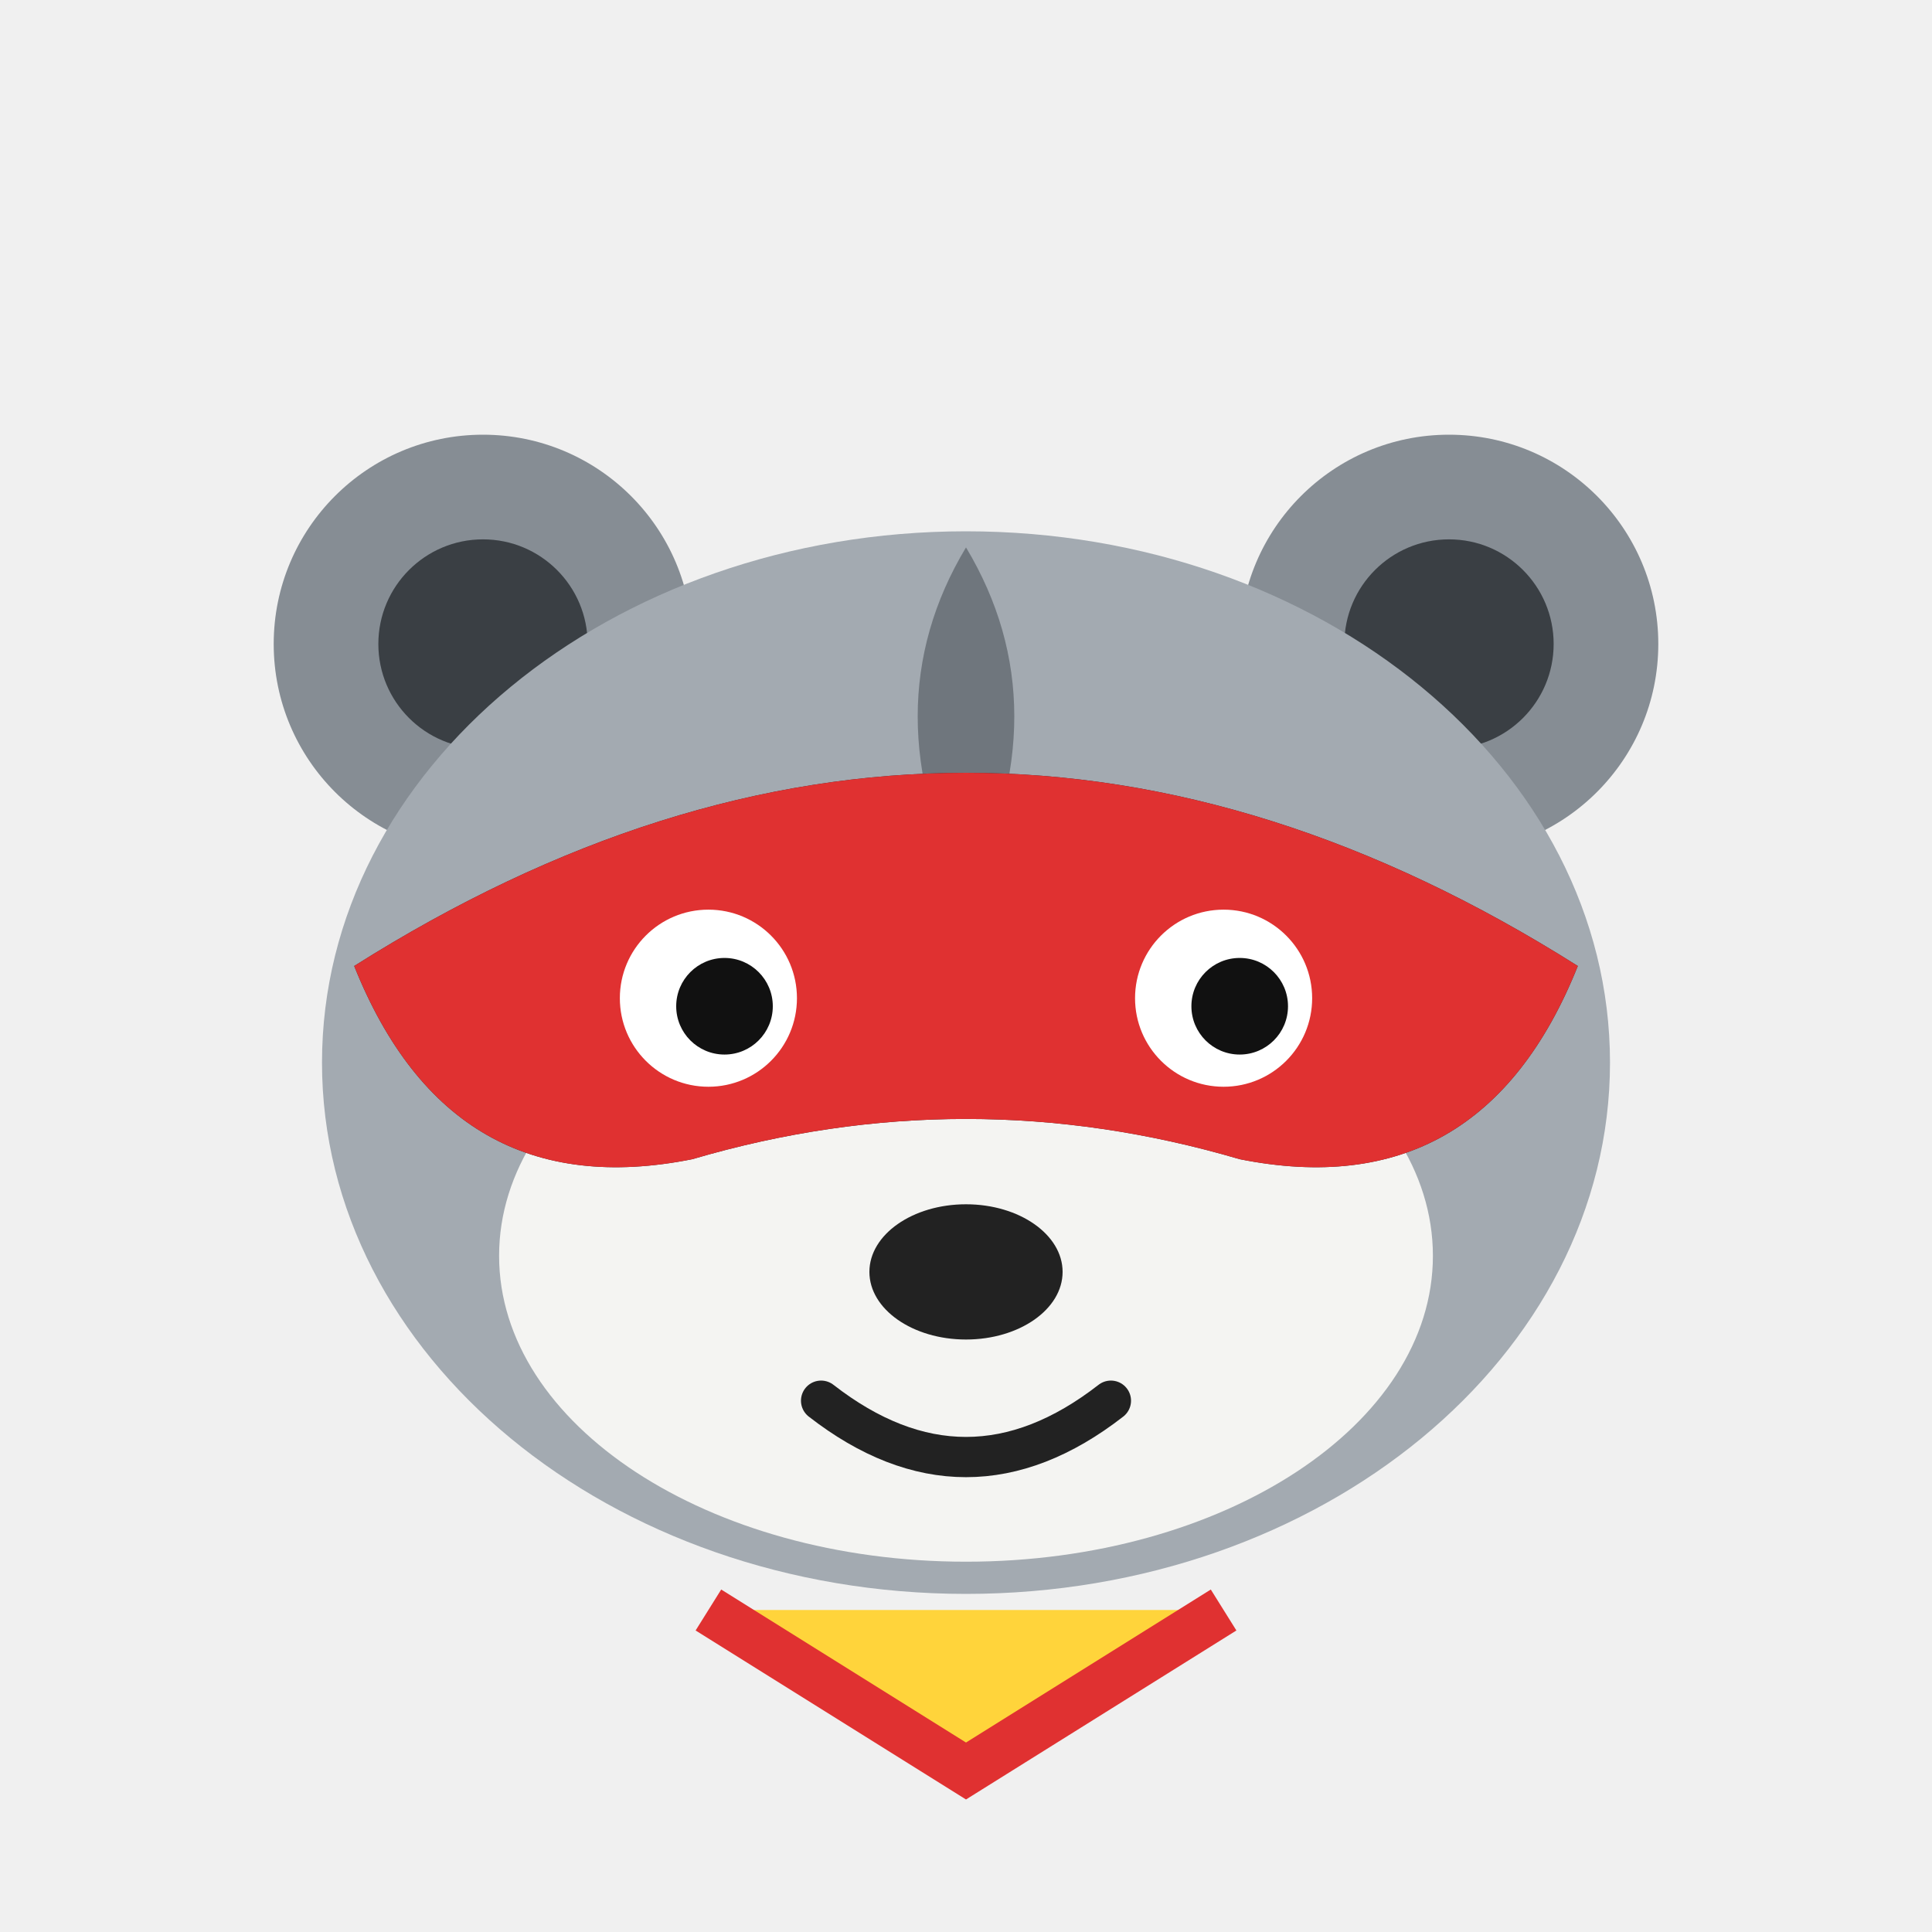
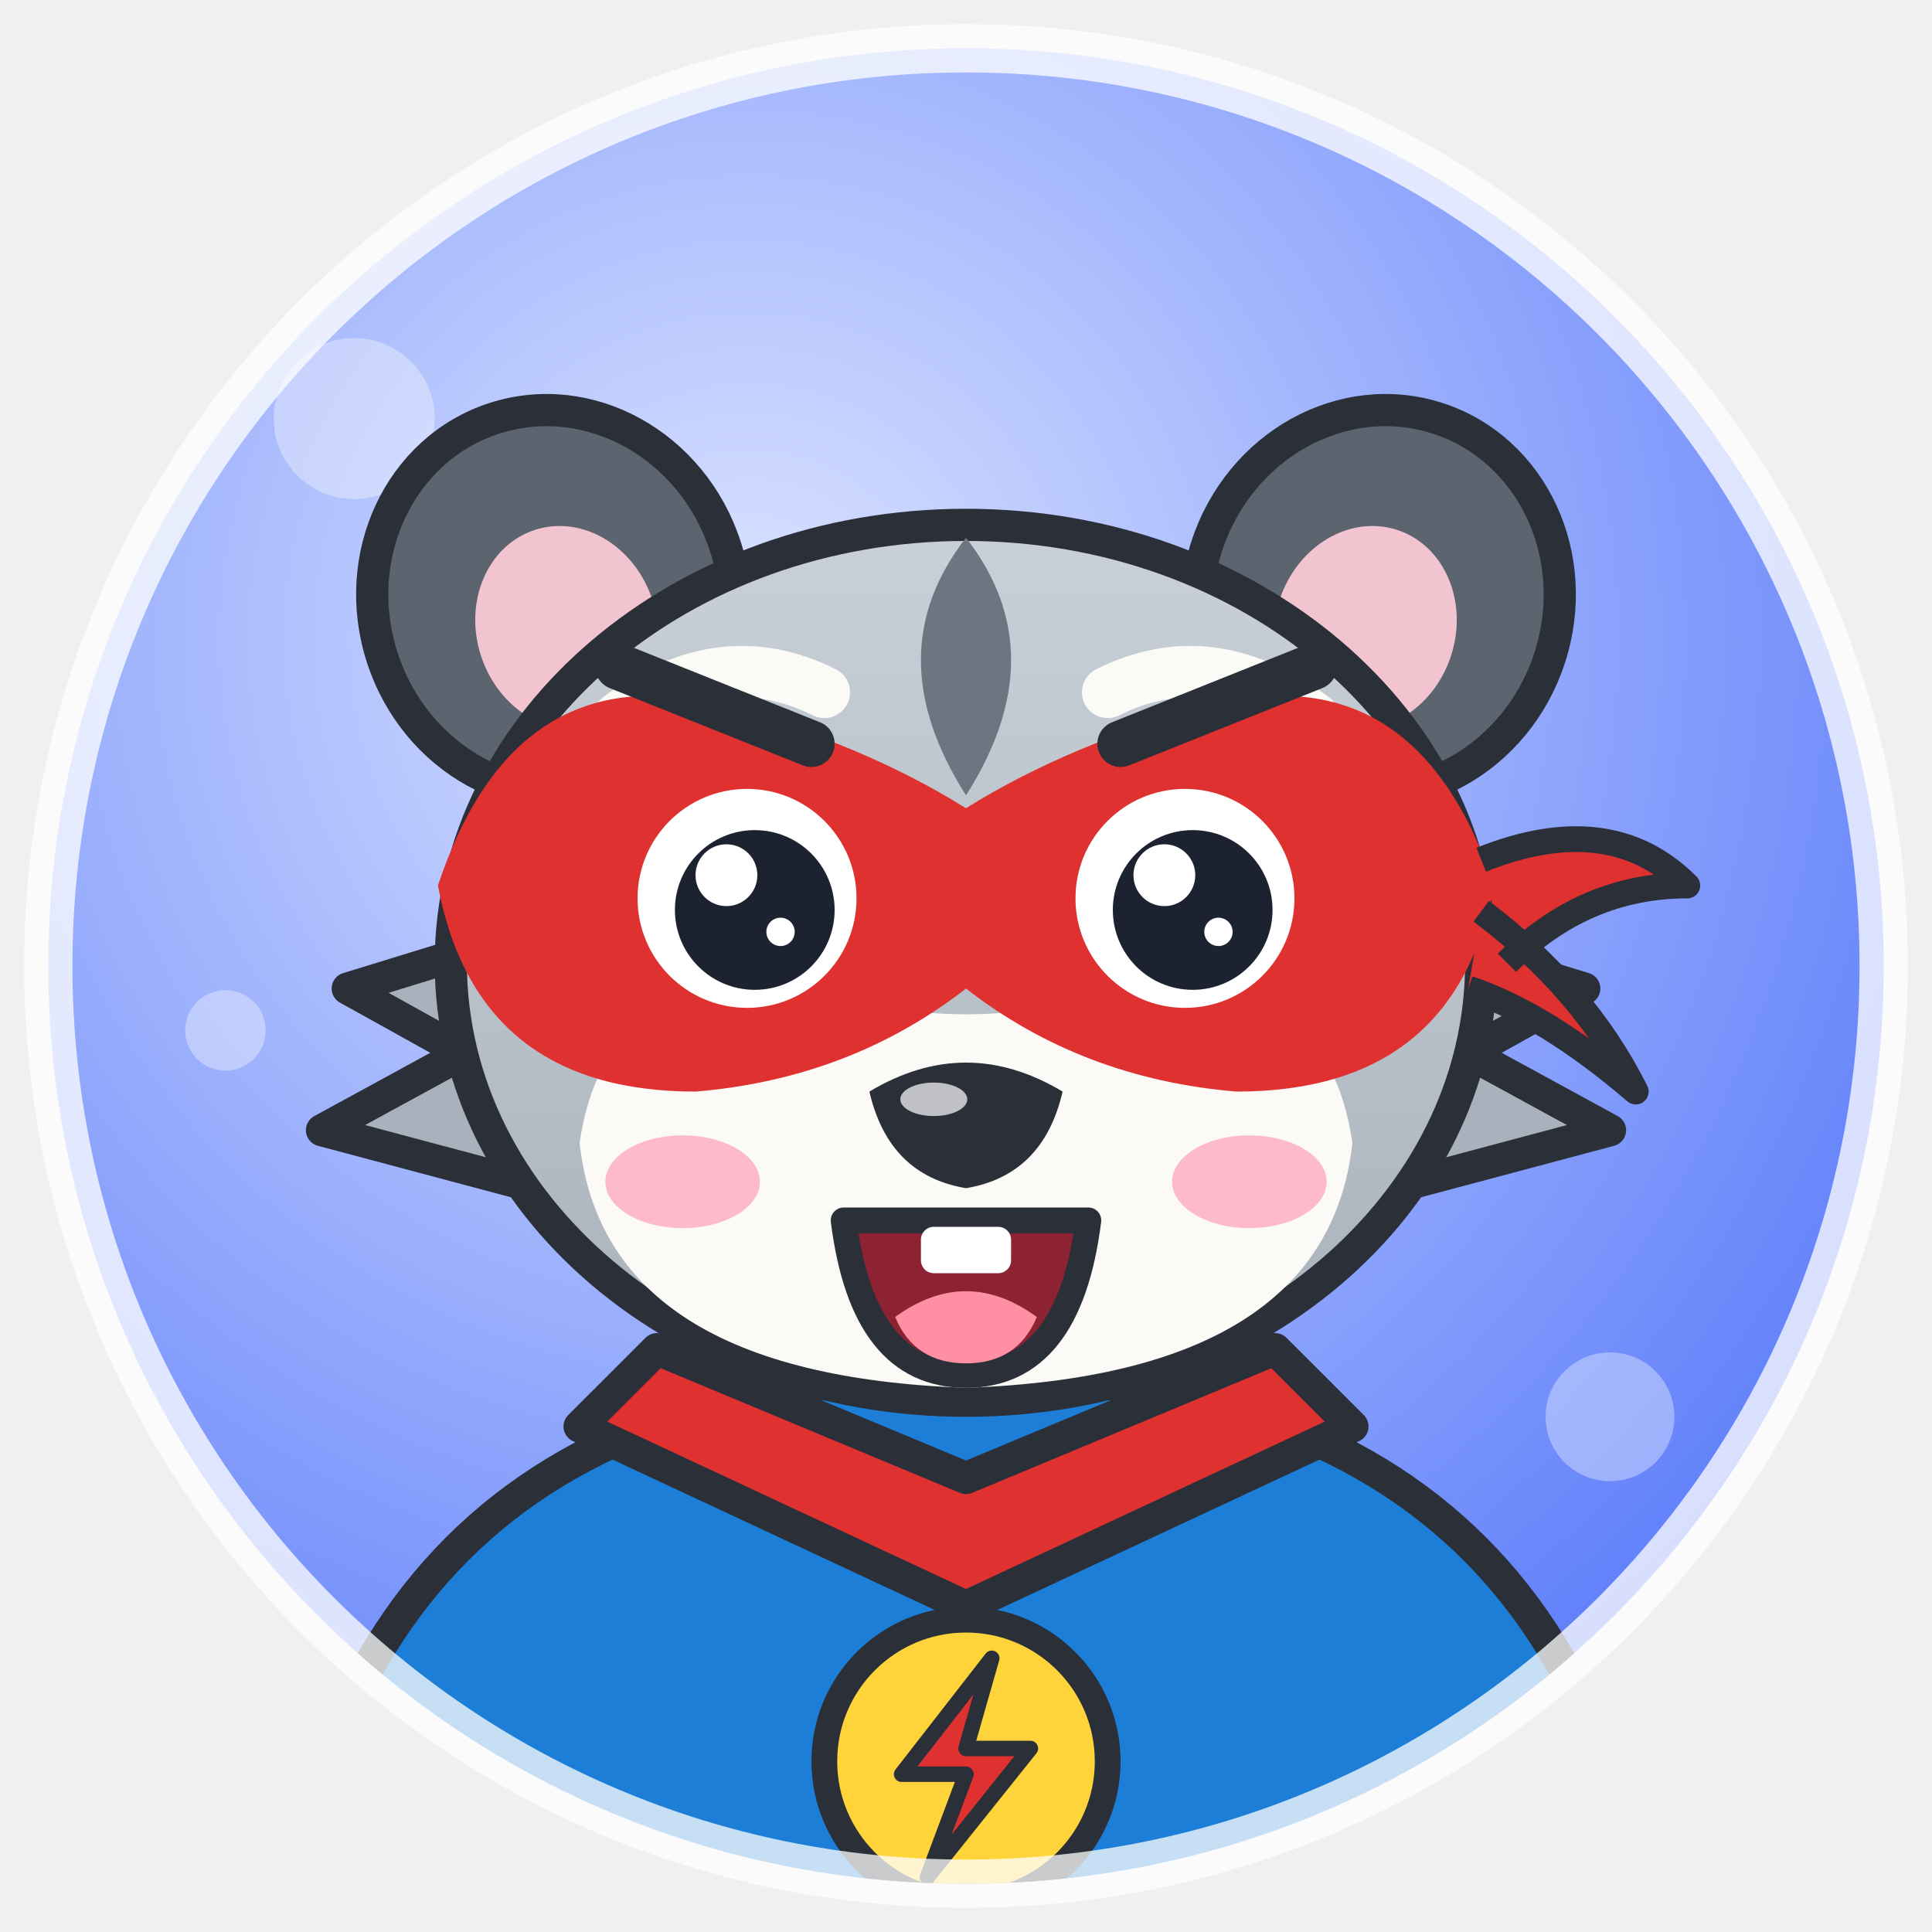
- <svg xmlns="http://www.w3.org/2000/svg" viewBox="0 0 120 120" width="512" height="512" role="img" aria-label="Superhero">
-   <g>
-     <circle cx="30" cy="40" r="13" fill="#868d94" />
-     <circle cx="90" cy="40" r="13" fill="#868d94" />
-     <circle cx="30" cy="40" r="6.5" fill="#3a3f44" />
-     <circle cx="90" cy="40" r="6.5" fill="#3a3f44" />
-     <ellipse cx="60" cy="66" rx="40" ry="33" fill="#a3aab1" />
-     <path d="M60 34 q-6 10 0 22 q6 -12 0 -22z" fill="#6f767d" />
-     <ellipse cx="60" cy="78" rx="29" ry="19" fill="#f4f4f2" />
-     <path d="M22 60 q38 -24 76 0 q-6 15 -21 12 q-17 -5 -34 0 q-15 3 -21 -12z" fill="#262a2e" />
-     <circle cx="44" cy="62" r="5.5" fill="#fff" />
-     <circle cx="76" cy="62" r="5.5" fill="#fff" />
-     <circle cx="45" cy="62.5" r="3" fill="#111" />
-     <circle cx="77" cy="62.5" r="3" fill="#111" />
-     <circle cx="46" cy="61" r="1" fill="#fff" />
-     <circle cx="78" cy="61" r="1" fill="#fff" />
-     <ellipse cx="60" cy="79" rx="6" ry="4.2" fill="#222" />
-     <path d="M51 87 q9 7 18 0" stroke="#222" stroke-width="2.5" fill="none" stroke-linecap="round" />
+ <svg xmlns="http://www.w3.org/2000/svg" viewBox="0 0 120 120" width="512" height="512" role="img" aria-label="Superhero" class="raccoon-avatar">
+   <defs>
+     <radialGradient id="rc_R_0_-bg" cx="0.38" cy="0.32" r="0.75">
+       <stop offset="0" stop-color="#dbe4ff" />
+       <stop offset="1" stop-color="#5c7cfa" />
+     </radialGradient>
+     <clipPath id="rc_R_0_-clip">
+       <circle cx="60" cy="60" r="57" />
+     </clipPath>
+   </defs>
+   <g clip-path="url(#rc_R_0_-clip)">
+     <circle cx="60" cy="60" r="57" fill="url(#rc_R_0_-bg)" />
+     <g fill="#fff" opacity="0.35">
+       <circle cx="22" cy="26" r="5" />
+       <circle cx="100" cy="88" r="4" />
+       <circle cx="14" cy="64" r="2.5" />
+     </g>
+     <g transform="translate(12 7) scale(0.8)">
+       <g stroke="#2b2f38" stroke-width="2.5" stroke-linejoin="round">
+         <path d="M6 152 q2 -54 54 -54 q52 0 54 54z" fill="#1c7ed6" />
+         <g>
+           <path d="M30 102 l30 14 l30 -14 l-6 -6 l-24 10 l-24 -10z" fill="#e03131" />
+           <circle cx="60" cy="128" r="11" fill="#ffd43b" stroke-width="2" />
+           <path d="M62 120 l-7 9 h5 l-3 8 l8 -10 h-5z" fill="#e03131" stroke-width="1.2" />
+         </g>
+       </g>
+     </g>
+   </g>
+   <circle cx="60" cy="60" r="57" fill="none" stroke="#fff" stroke-opacity="0.75" stroke-width="3" />
+   <g transform="translate(12 7) scale(0.8)">
    <g>
-       <path d="M22 60 q38 -24 76 0 q-6 15 -21 12 q-17 -5 -34 0 q-15 3 -21 -12z" fill="#e03131" />
-       <circle cx="44" cy="62" r="5.5" fill="#fff" />
-       <circle cx="76" cy="62" r="5.5" fill="#fff" />
-       <circle cx="45" cy="62.5" r="3" fill="#111" />
-       <circle cx="77" cy="62.5" r="3" fill="#111" />
-       <path d="M44 100 l16 10 l16 -10" fill="#ffd43b" stroke="#e03131" stroke-width="3" />
+       <defs>
+         <linearGradient id="rc_R_9_-fur" x1="0" y1="0" x2="0" y2="1">
+           <stop offset="0" stop-color="#c9d0d7" />
+           <stop offset="1" stop-color="#a9b2bc" />
+         </linearGradient>
+         <linearGradient id="rc_R_9_-gold" x1="0" y1="0" x2="0" y2="1">
+           <stop offset="0" stop-color="#ffe066" />
+           <stop offset="1" stop-color="#f59f00" />
+         </linearGradient>
+       </defs>
+       <g stroke="#2b2f38" stroke-width="2.5">
+         <ellipse cx="28" cy="38" rx="14" ry="15" fill="#5c6470" transform="rotate(-18 28 38)" />
+         <ellipse cx="92" cy="38" rx="14" ry="15" fill="#5c6470" transform="rotate(18 92 38)" />
+       </g>
+       <ellipse cx="29" cy="40" rx="7" ry="8" fill="#f1c4cf" transform="rotate(-18 29 40)" />
+       <ellipse cx="91" cy="40" rx="7" ry="8" fill="#f1c4cf" transform="rotate(18 91 40)" />
+       <path d="M25 64 l-13 4 l9 5 l-11 6 l15 4z M95 64 l13 4 l-9 5 l11 6 l-15 4z" fill="#a9b2bc" stroke="#2b2f38" stroke-width="2.5" stroke-linejoin="round" />
+       <ellipse cx="60" cy="66" rx="40" ry="34" fill="url(#rc_R_9_-fur)" stroke="#2b2f38" stroke-width="2.5" />
+       <path d="M60 33 q-7 9 0 20 q7 -11 0 -20z" fill="#6c7581" />
+       <path d="M30 80 q2 -14 18 -12 q12 4 24 0 q16 -2 18 12 q-2 18 -30 19 q-28 -1 -30 -19z" fill="#fbfaf7" />
+       <path d="M33 47 q8 -6 16 -2 M87 47 q-8 -6 -16 -2" stroke="#fbfaf7" stroke-width="4" fill="none" stroke-linecap="round" />
+       <path d="M19 60 q6 -18 22 -14 q11 3 19 8 q8 -5 19 -8 q16 -4 22 14 q-3 16 -20 16 q-12 -1 -21 -8 q-9 7 -21 8 q-17 0 -20 -16z" fill="#e03131" />
+       <path d="M33 43 l15 6 M87 43 l-15 6" stroke="#2b2f38" stroke-width="3.6" stroke-linecap="round" />
+       <g>
+         <circle cx="43" cy="61" r="8.5" fill="#fff" />
+         <circle cx="43.6" cy="61.9" r="6.2" fill="#1d2230" />
+         <circle cx="41.4" cy="59.2" r="2.4" fill="#fff" />
+         <circle cx="45.6" cy="63.6" r="1.1" fill="#fff" />
+       </g>
+       <g>
+         <circle cx="77" cy="61" r="8.5" fill="#fff" />
+         <circle cx="77.6" cy="61.9" r="6.2" fill="#1d2230" />
+         <circle cx="75.4" cy="59.2" r="2.4" fill="#fff" />
+         <circle cx="79.6" cy="63.6" r="1.1" fill="#fff" />
+       </g>
+       <ellipse cx="38" cy="83" rx="6" ry="3.6" fill="#ff8fab" opacity="0.6" />
+       <ellipse cx="82" cy="83" rx="6" ry="3.6" fill="#ff8fab" opacity="0.6" />
+       <path d="M52.5 76 q7.5 -4.5 15 0 q-1.5 6.5 -7.5 7.5 q-6 -1 -7.5 -7.5z" fill="#2b2f38" />
+       <ellipse cx="57.5" cy="76.6" rx="2.6" ry="1.3" fill="#fff" opacity="0.7" />
+       <g>
+         <path d="M50.5 86 h19 q-1.5 12 -9.5 12 q-8 0 -9.5 -12z" fill="#8c2232" stroke="#2b2f38" stroke-width="2" stroke-linejoin="round" />
+         <path d="M54.5 93.5 q5.5 -4 11 0 q-1.5 3.6 -5.5 3.6 q-4 0 -5.5 -3.6z" fill="#ff8fa3" />
+         <rect x="56.5" y="86.5" width="7" height="3.6" rx="1" fill="#fff" />
+       </g>
+       <path d="M100 58 q10 -4 16 2 q-8 0 -14 6 M100 62 q8 6 12 14 q-7 -6 -13 -8" fill="#e03131" stroke="#2b2f38" stroke-width="2" stroke-linejoin="round" />
    </g>
  </g>
</svg>
